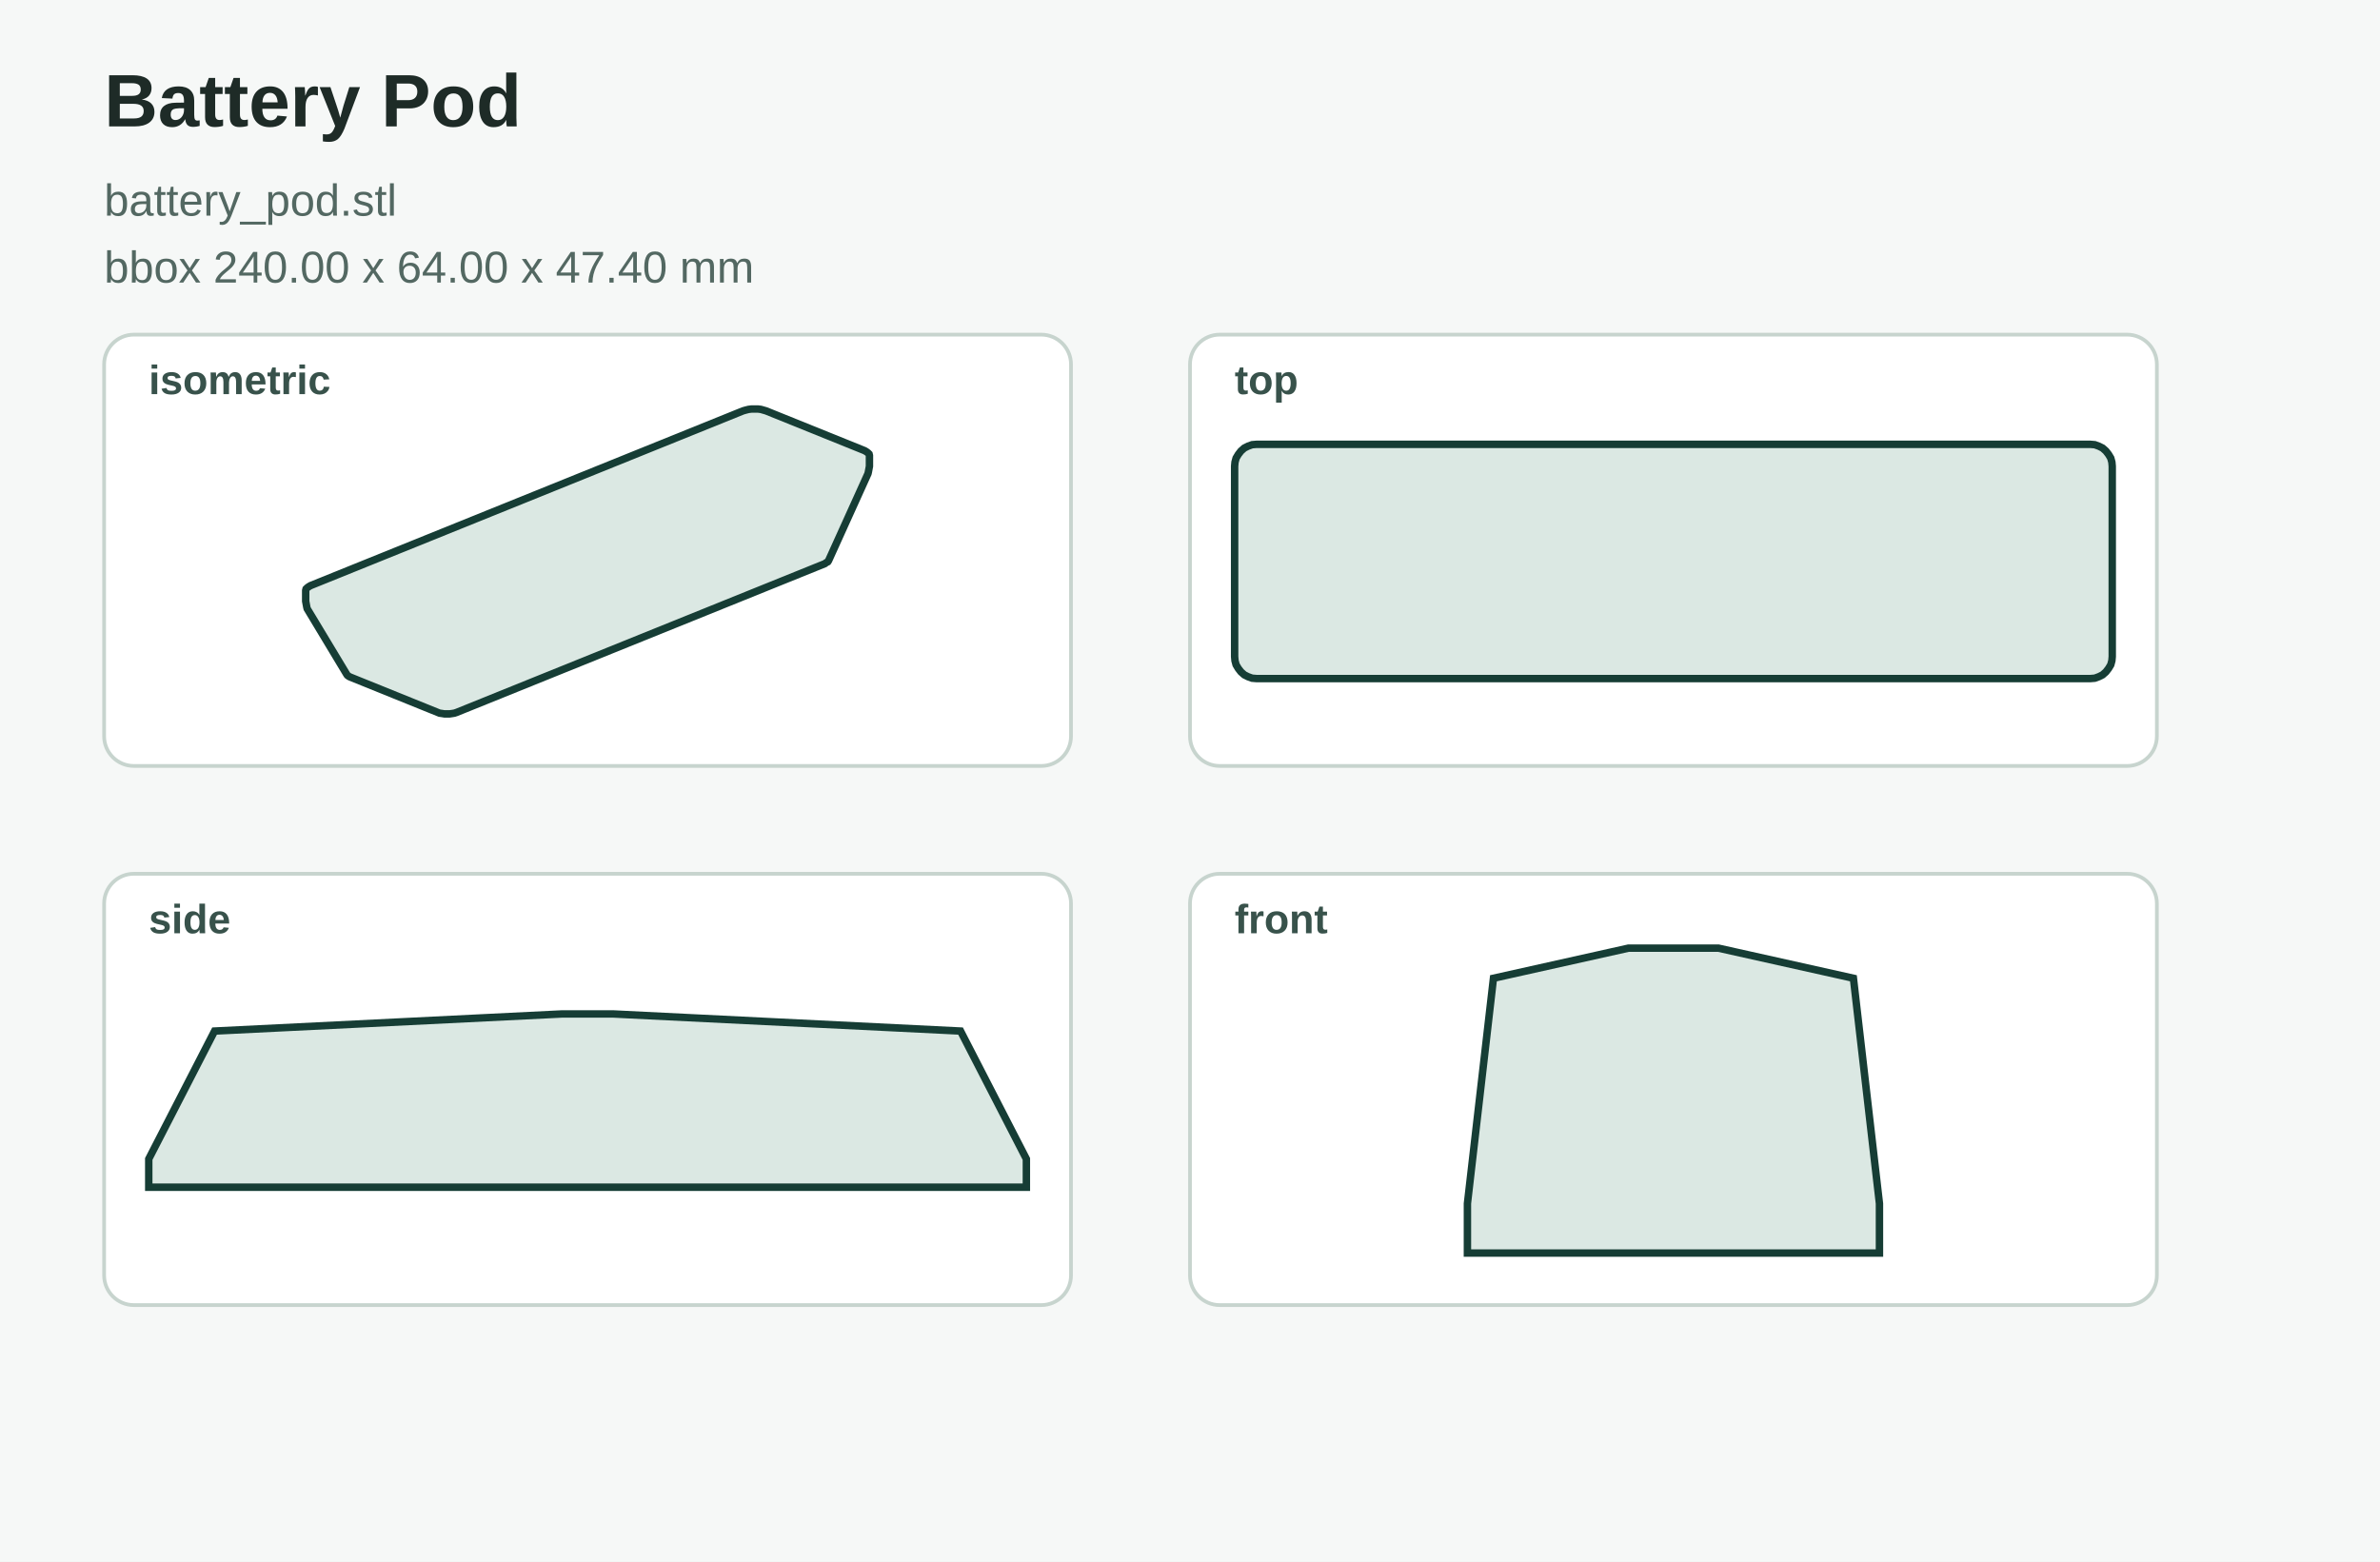
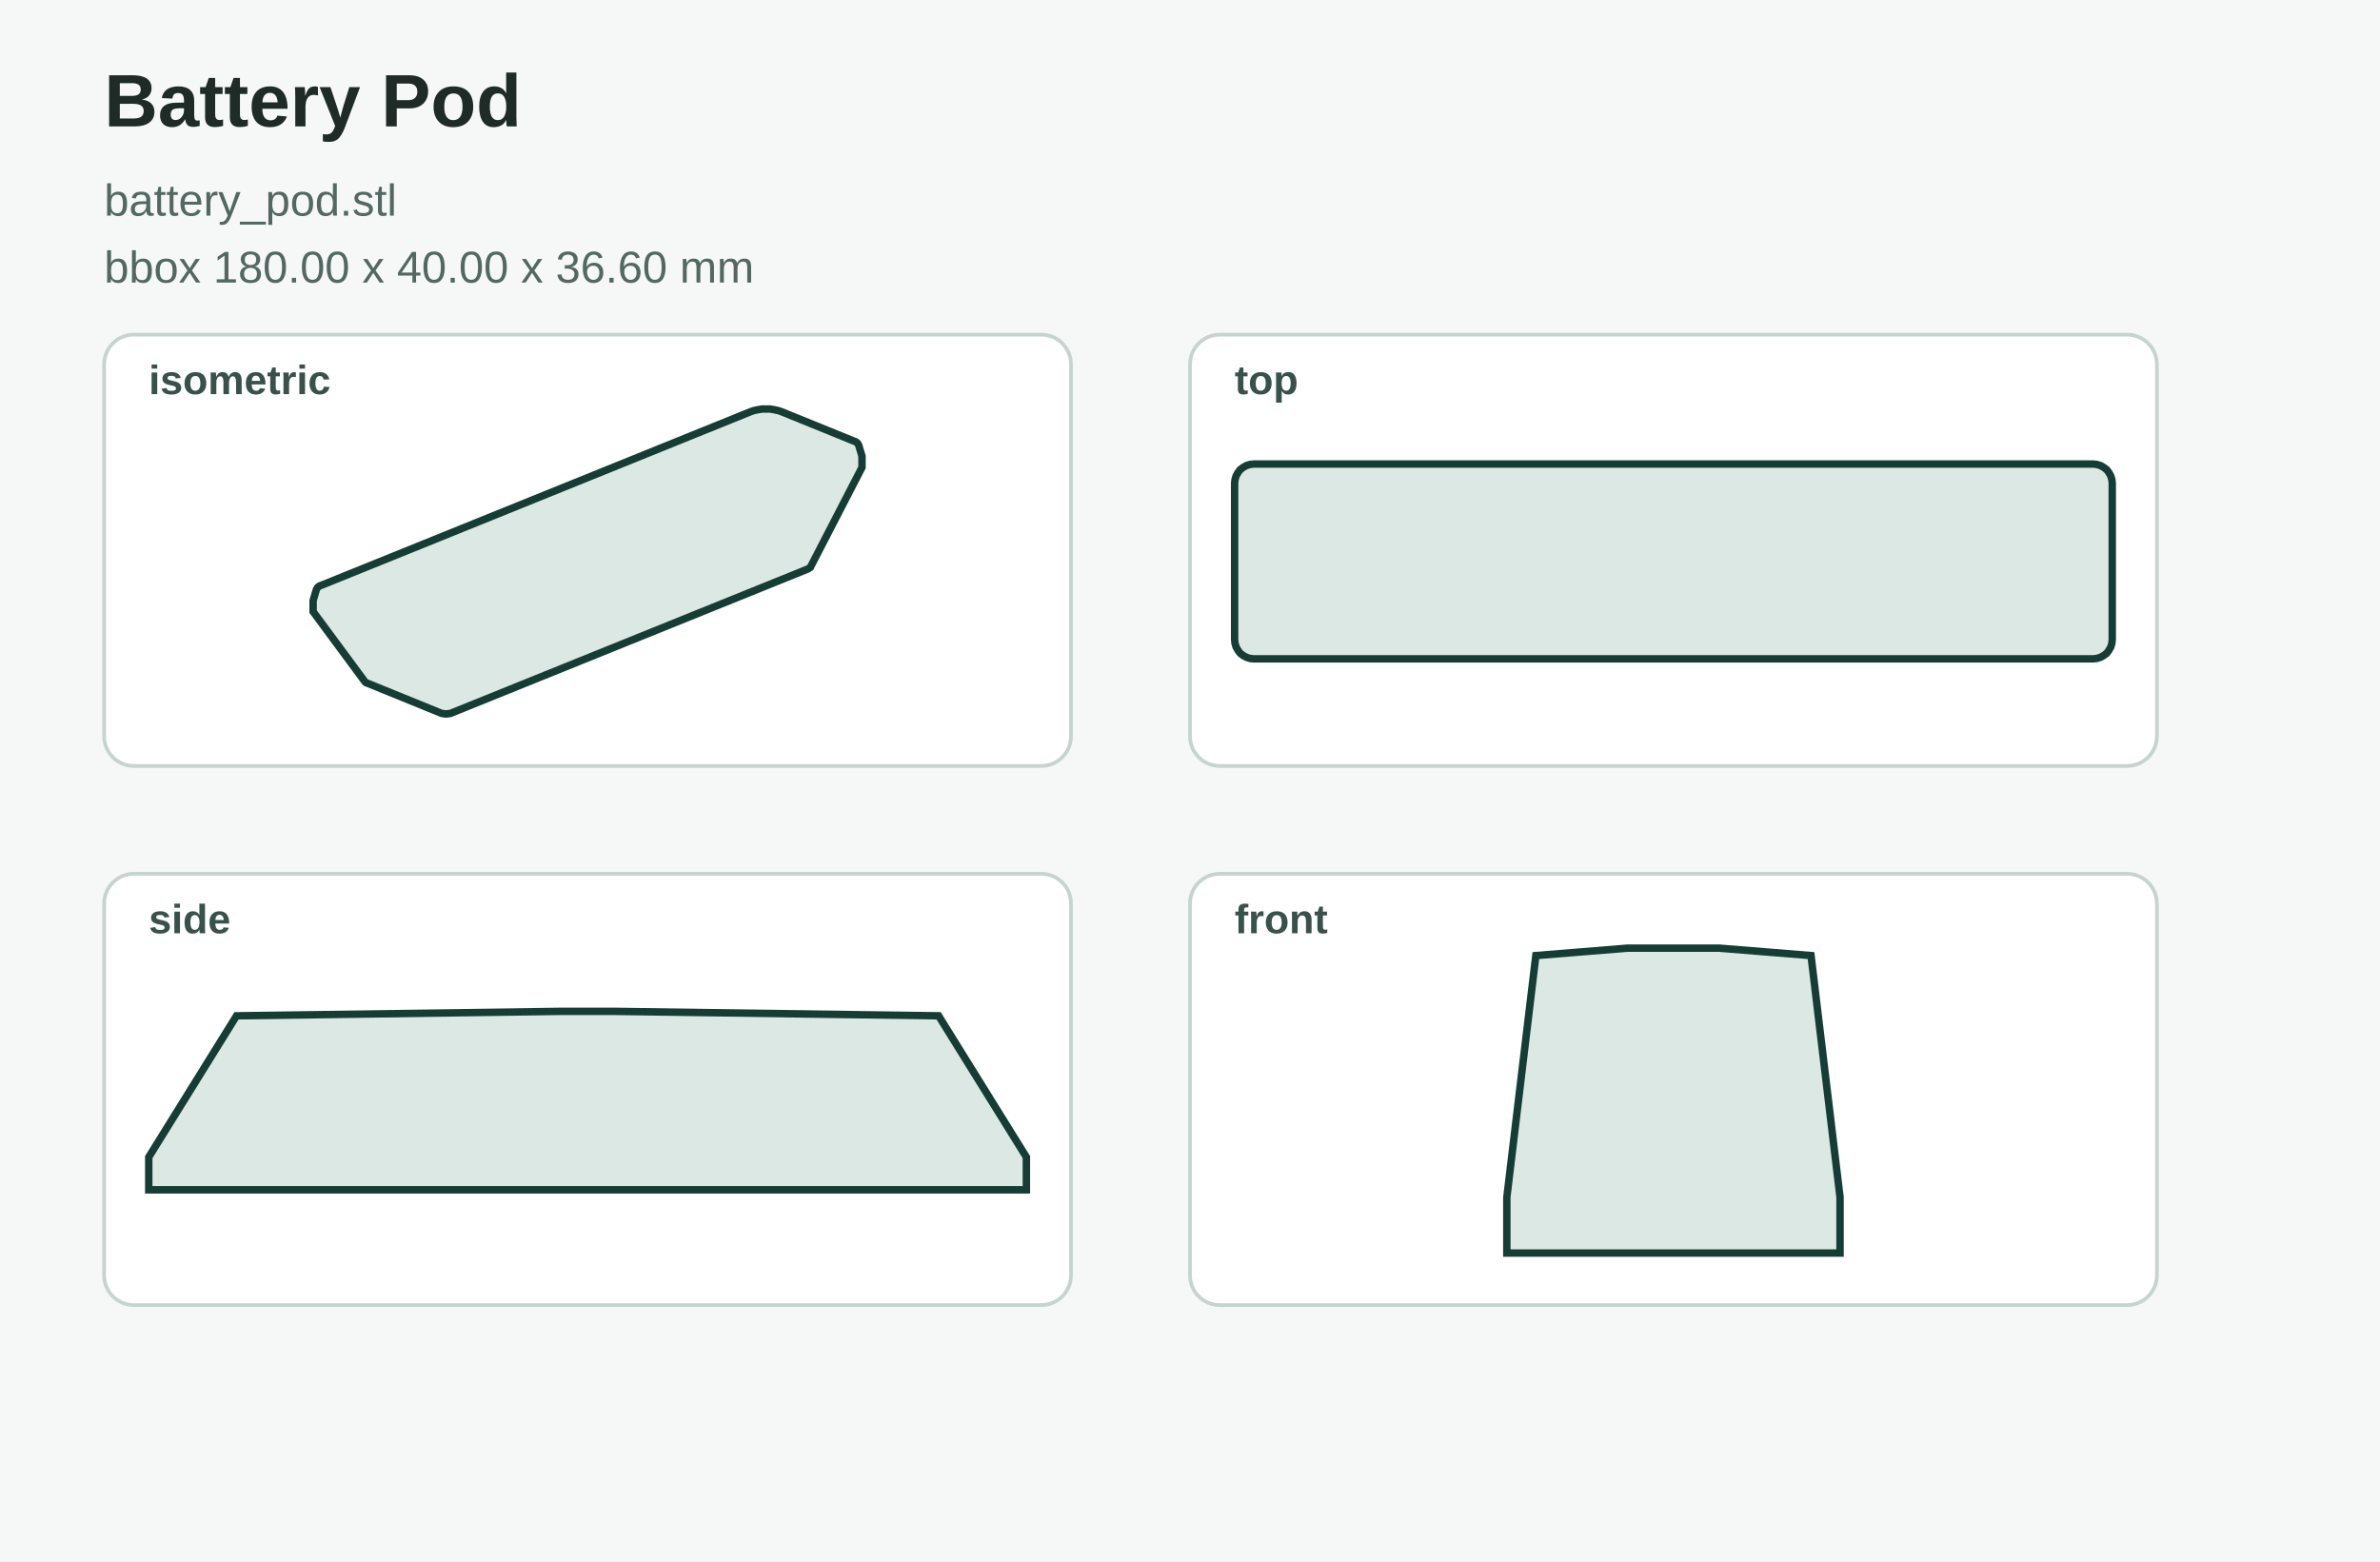
<svg xmlns="http://www.w3.org/2000/svg" width="640" height="420" viewBox="0 0 640 420" role="img">
  <rect width="640" height="420" fill="#f6f8f7" />
  <text x="28" y="34" font-family="Arial, sans-serif" font-size="20" font-weight="700" fill="#1e2b27">Battery Pod</text>
  <text x="28" y="58" font-family="Arial, sans-serif" font-size="12" fill="#536862">battery_pod.stl</text>
-   <text x="28" y="76" font-family="Arial, sans-serif" font-size="12" fill="#536862">bbox 240.00 x 64.00 x 47.40 mm</text>
+   <text x="28" y="76" font-family="Arial, sans-serif" font-size="12" fill="#536862">bbox 180.00 x 40.00 x 36.60 mm</text>
  <g aria-label="isometric projection">
    <rect x="28.0" y="90.0" width="260.0" height="116.0" rx="8" fill="#ffffff" stroke="#c7d4ce" />
    <text x="40.0" y="106.0" font-family="Arial, sans-serif" font-size="11" font-weight="700" fill="#38524b">isometric</text>
-     <polygon points="82.2,161.7 82.5,163.3 82.6,163.7 93.2,181.3 93.4,181.6 93.8,181.9 94.2,182.1 117.7,191.6 118.2,191.8 118.9,191.9 119.5,192.0 120.2,192.0 120.9,192.0 121.6,191.9 122.2,191.8 122.8,191.6 221.8,151.6 222.2,151.3 222.6,151.1 222.8,150.8 233.4,127.4 233.5,127.0 233.8,125.4 233.8,122.5 233.7,122.1 233.4,121.8 233.0,121.5 232.5,121.2 206.0,110.5 205.3,110.3 204.6,110.1 203.8,110.0 202.9,110.0 202.1,110.0 201.3,110.1 200.5,110.3 199.8,110.5 83.5,157.5 83.0,157.8 82.6,158.1 82.3,158.4 82.2,158.8" fill="#dbe8e3" stroke="#163d35" stroke-width="2" />
+     <polygon points="84.2,164.2 84.2,164.5 98.1,183.3 98.3,183.5 98.4,183.6 98.7,183.7 118.6,191.8 118.9,191.9 119.2,191.9 119.6,192.0 119.9,192.0 120.3,192.0 120.7,191.9 121.0,191.9 121.3,191.8 217.3,153.0 217.6,152.8 217.7,152.7 217.9,152.6 231.8,125.7 231.8,125.4 231.8,123.0 231.8,122.7 230.9,119.7 230.6,119.2 230.1,118.8 229.3,118.5 210.1,110.7 209.2,110.4 208.2,110.2 207.1,110.0 206.0,110.0 204.9,110.0 203.8,110.2 202.8,110.4 201.9,110.7 86.7,157.3 85.9,157.6 85.4,158.0 85.1,158.5 84.2,161.5 84.2,161.9" fill="#dbe8e3" stroke="#163d35" stroke-width="2" />
  </g>
  <g aria-label="top projection">
    <rect x="320.0" y="90.0" width="260.0" height="116.0" rx="8" fill="#ffffff" stroke="#c7d4ce" />
    <text x="332.0" y="106.0" font-family="Arial, sans-serif" font-size="11" font-weight="700" fill="#38524b">top</text>
-     <polygon points="332.0,176.6 332.1,177.7 332.4,178.8 333.0,179.8 333.7,180.7 334.6,181.5 335.6,182.0 336.7,182.4 337.9,182.5 562.1,182.5 563.3,182.4 564.4,182.0 565.4,181.5 566.3,180.7 567.0,179.8 567.6,178.8 567.9,177.7 568.0,176.6 568.0,125.4 567.9,124.3 567.6,123.2 567.0,122.2 566.3,121.3 565.4,120.5 564.4,120.0 563.3,119.6 562.1,119.5 337.9,119.5 336.7,119.6 335.6,120.0 334.6,120.5 333.7,121.3 333.0,122.2 332.4,123.2 332.1,124.3 332.0,125.4" fill="#dbe8e3" stroke="#163d35" stroke-width="2" />
+     <polygon points="332.0,172.0 332.1,173.0 332.4,174.0 332.9,174.9 333.5,175.7 334.3,176.3 335.2,176.8 336.2,177.1 337.2,177.2 562.8,177.2 563.8,177.1 564.8,176.8 565.7,176.3 566.5,175.7 567.1,174.9 567.6,174.0 567.9,173.0 568.0,172.0 568.0,130.0 567.9,129.0 567.6,128.0 567.1,127.1 566.5,126.3 565.7,125.7 564.8,125.2 563.8,124.9 562.8,124.8 337.2,124.8 336.2,124.9 335.2,125.2 334.3,125.7 333.5,126.3 332.9,127.1 332.4,128.0 332.1,129.0 332.0,130.0" fill="#dbe8e3" stroke="#163d35" stroke-width="2" />
  </g>
  <g aria-label="side projection">
    <rect x="28.0" y="235.0" width="260.0" height="116.0" rx="8" fill="#ffffff" stroke="#c7d4ce" />
    <text x="40.0" y="251.0" font-family="Arial, sans-serif" font-size="11" font-weight="700" fill="#38524b">side</text>
-     <polygon points="40.0,319.3 276.0,319.3 276.0,311.7 258.3,277.3 164.9,272.7 151.1,272.7 57.7,277.3 40.0,311.7" fill="#dbe8e3" stroke="#163d35" stroke-width="2" />
+     <polygon points="40.0,320.0 276.0,320.0 276.0,311.2 252.4,273.2 165.2,272.0 150.8,272.0 63.6,273.2 40.0,311.2" fill="#dbe8e3" stroke="#163d35" stroke-width="2" />
  </g>
  <g aria-label="front projection">
    <rect x="320.0" y="235.0" width="260.0" height="116.0" rx="8" fill="#ffffff" stroke="#c7d4ce" />
    <text x="332.0" y="251.0" font-family="Arial, sans-serif" font-size="11" font-weight="700" fill="#38524b">front</text>
-     <polygon points="394.6,337.0 505.4,337.0 505.4,323.7 498.4,263.1 462.1,255.0 437.9,255.0 401.6,263.1 394.6,323.7" fill="#dbe8e3" stroke="#163d35" stroke-width="2" />
+     <polygon points="405.2,337.0 494.8,337.0 494.8,322.0 487.0,257.0 462.3,255.0 437.7,255.0 413.0,257.0 405.2,322.0" fill="#dbe8e3" stroke="#163d35" stroke-width="2" />
  </g>
</svg>
